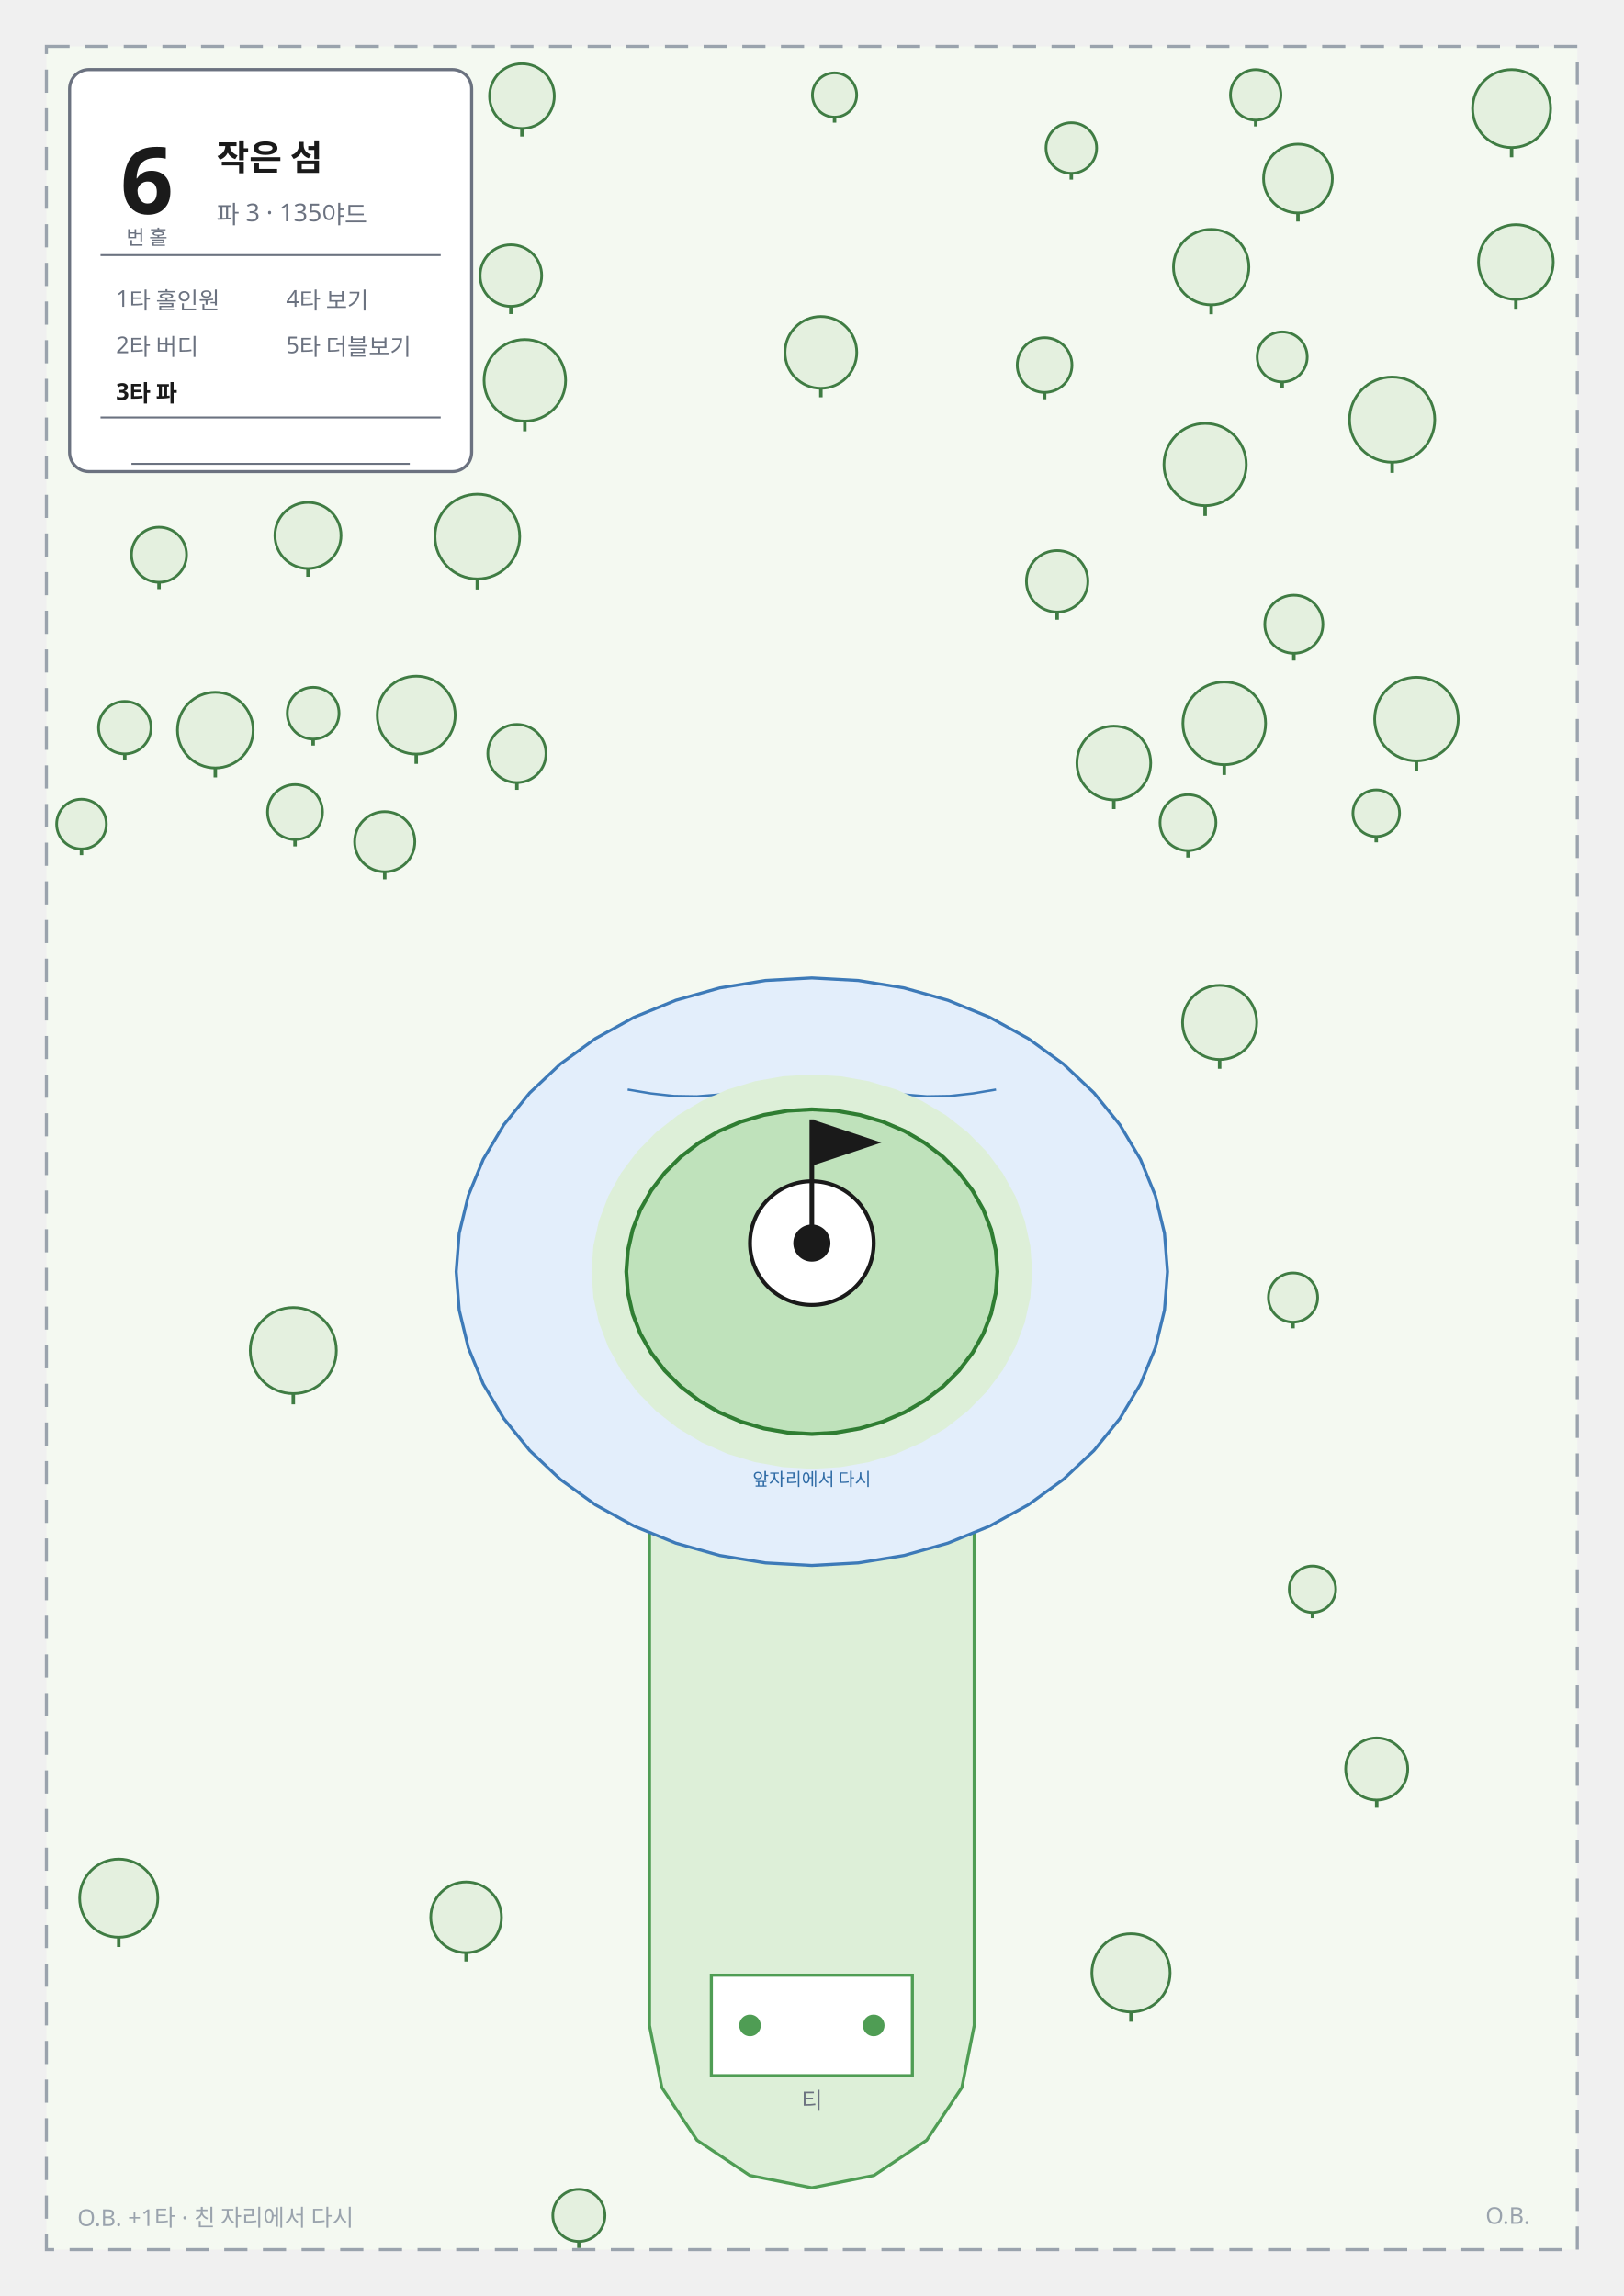
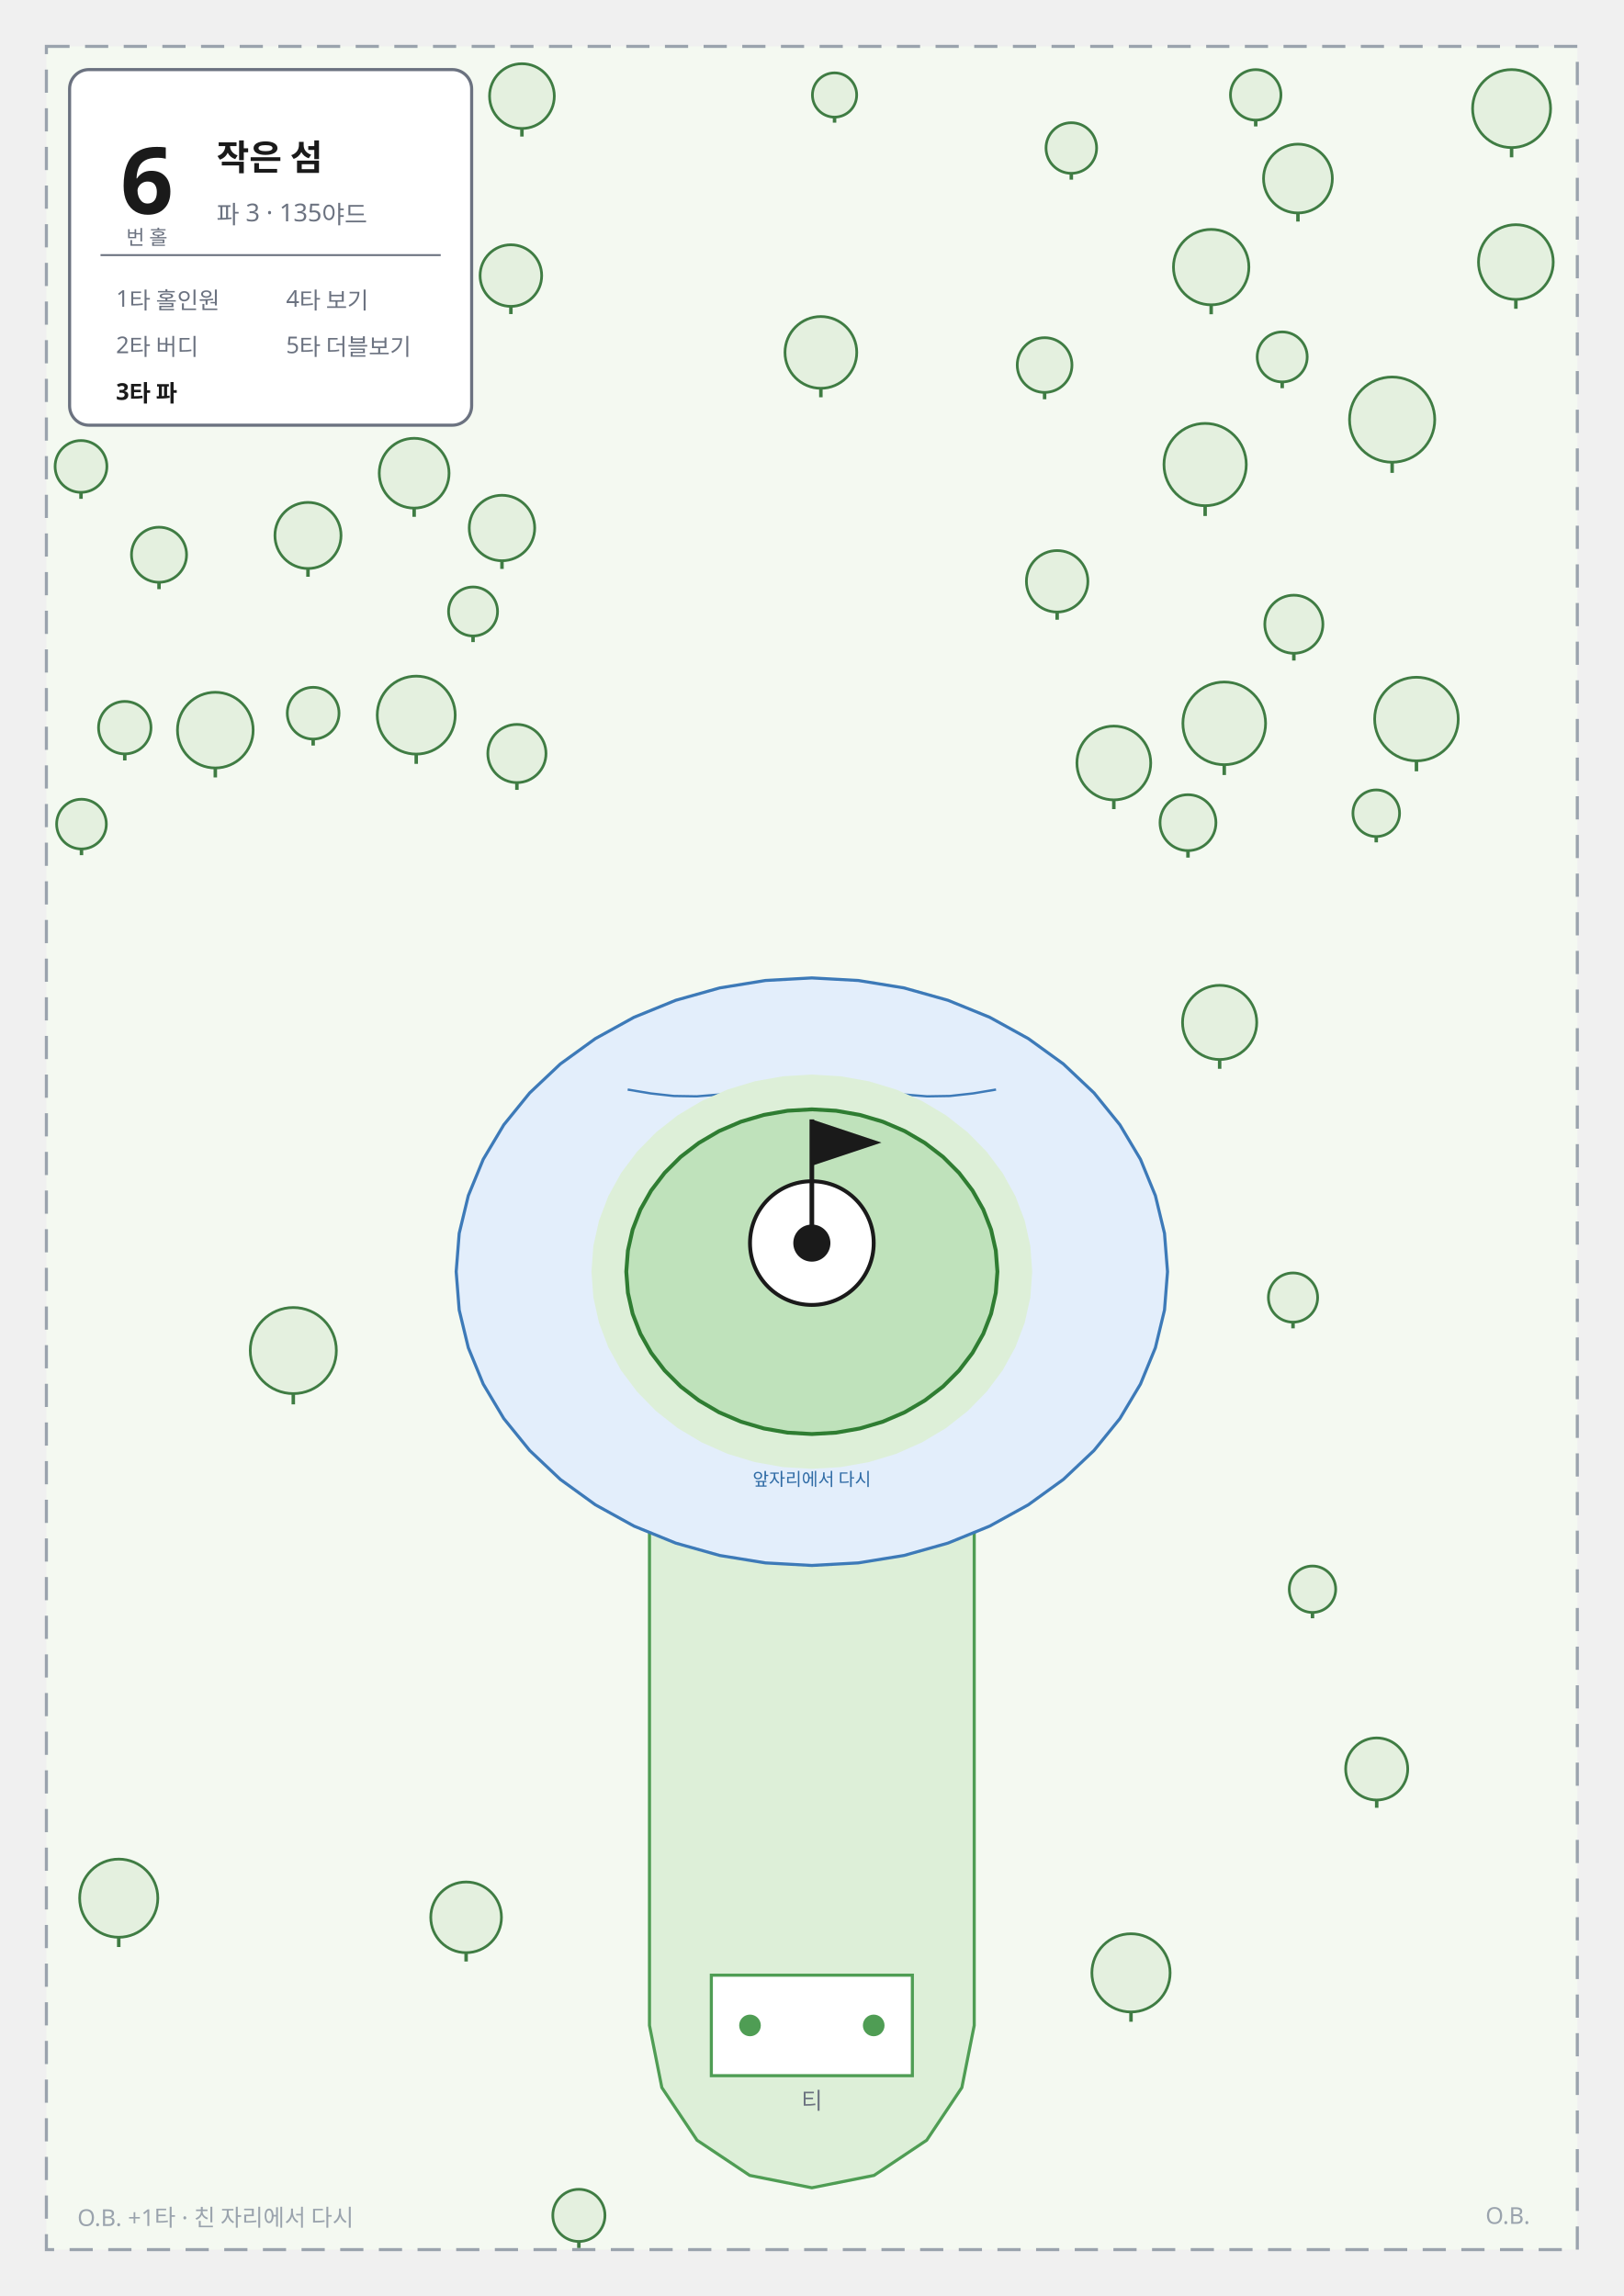
<svg xmlns="http://www.w3.org/2000/svg" width="210mm" height="297mm" viewBox="0 0 210 297" font-family="Noto Sans KR">
  <g id="pc-art" fill="#1a1a1a" stroke="none">
    <rect x="6" y="6" width="198" height="285" fill="#f4f9f1" stroke="#9aa3ad" stroke-width="0.4" stroke-dasharray="3 2" />
    <path d="M84 262 L84 259.3 L84 255.87 L84 251.82 L84 247.28 L84 242.35 L84 237.16 L84 231.82 L84 226.44 L84 221.16 L84 216.08 L84 211.32 L84 207 L84 202.89 L84 198.7 L84 194.5 L84 190.33 L84 186.25 L84 182.31 L84 178.56 L84 177.1 L85.6 169.06 L90.15 162.25 L96.96 157.7 L105 156.1 L113.04 157.7 L119.85 162.25 L124.4 169.06 L126 177.1 L126 178.56 L126 182.31 L126 186.25 L126 190.33 L126 194.5 L126 198.7 L126 202.89 L126 207 L126 211.32 L126 216.08 L126 221.16 L126 226.44 L126 231.82 L126 237.16 L126 242.35 L126 247.28 L126 251.82 L126 255.87 L126 259.3 L126 262 L124.4 270.04 L119.85 276.85 L113.04 281.4 L105 283 L96.96 281.4 L90.15 276.85 L85.6 270.04 Z" fill="#ddefd8" stroke="#4f9d54" stroke-width="0.4" />
    <path d="M151 164.5 L150.61 169.46 L149.43 174.34 L147.5 179.04 L144.84 183.5 L141.49 187.63 L137.53 191.37 L133 194.65 L128 197.41 L122.6 199.61 L116.91 201.21 L111 202.17 L105 202.5 L99 202.17 L93.09 201.21 L87.4 199.61 L82 197.41 L77 194.65 L72.47 191.37 L68.51 187.63 L65.16 183.5 L62.5 179.04 L60.57 174.34 L59.39 169.46 L59 164.5 L59.39 159.54 L60.57 154.66 L62.5 149.96 L65.16 145.5 L68.51 141.37 L72.47 137.63 L77 134.35 L82 131.59 L87.4 129.39 L93.09 127.79 L99 126.83 L105 126.5 L111 126.83 L116.91 127.79 L122.6 129.39 L128 131.59 L133 134.35 L137.53 137.63 L141.49 141.37 L144.84 145.5 L147.5 149.96 L149.43 154.66 L150.61 159.54 Z" fill="#e3eefb" stroke="#3d7ab8" stroke-width="0.4" />
    <path d="M81.18 140.94 L84.16 141.44 L87.13 141.77 L90.11 141.82 L93.09 141.58 L96.07 141.12 L99.04 140.6 L102.02 140.19 L105 140.04 L107.98 140.19 L110.96 140.6 L113.93 141.12 L116.91 141.58 L119.89 141.82 L122.87 141.77 L125.84 141.44 L128.82 140.94" fill="none" stroke="#3d7ab8" stroke-width="0.3" />
    <text x="105" y="186.56" font-size="3" dominant-baseline="central" fill="#2f6ba5" text-anchor="middle" font-weight="bold">+1타</text>
    <text x="105" y="191.165" font-size="2.3" dominant-baseline="central" fill="#2f6ba5" text-anchor="middle">앞자리에서 다시</text>
    <path d="M133.5 164.5 L133.26 167.83 L132.53 171.1 L131.33 174.26 L129.68 177.25 L127.61 180.02 L125.15 182.53 L122.35 184.73 L119.25 186.58 L115.91 188.06 L112.38 189.13 L108.72 189.78 L105 190 L101.28 189.78 L97.62 189.13 L94.09 188.06 L90.75 186.58 L87.65 184.73 L84.85 182.53 L82.39 180.02 L80.32 177.25 L78.67 174.26 L77.47 171.1 L76.74 167.83 L76.5 164.5 L76.74 161.17 L77.47 157.9 L78.67 154.74 L80.32 151.75 L82.39 148.98 L84.85 146.47 L87.65 144.27 L90.75 142.42 L94.09 140.94 L97.62 139.87 L101.28 139.22 L105 139 L108.72 139.22 L112.38 139.87 L115.91 140.94 L119.25 142.42 L122.35 144.27 L125.15 146.47 L127.61 148.98 L129.68 151.75 L131.33 154.74 L132.53 157.9 L133.26 161.17 Z" fill="#ddefd8" stroke="none" />
    <path d="M129 164.5 L128.79 167.24 L128.18 169.94 L127.17 172.54 L125.78 175 L124.04 177.28 L121.97 179.35 L119.61 181.16 L117 182.69 L114.18 183.9 L111.21 184.78 L108.13 185.32 L105 185.5 L101.87 185.32 L98.79 184.78 L95.82 183.9 L93 182.69 L90.39 181.16 L88.03 179.35 L85.96 177.28 L84.22 175 L82.83 172.54 L81.82 169.94 L81.21 167.24 L81 164.5 L81.21 161.76 L81.82 159.06 L82.83 156.46 L84.22 154 L85.96 151.72 L88.03 149.65 L90.39 147.84 L93 146.31 L95.82 145.1 L98.79 144.22 L101.87 143.68 L105 143.5 L108.13 143.68 L111.21 144.22 L114.18 145.1 L117 146.31 L119.61 147.84 L121.97 149.65 L124.04 151.72 L125.78 154 L127.17 156.46 L128.18 159.06 L128.79 161.76 Z" fill="#bfe2bb" stroke="#2f7d32" stroke-width="0.5" />
    <line x1="27.847" y1="97.137" x2="27.847" y2="100.564" stroke="#3f7c43" stroke-width="0.45" />
    <circle cx="27.847" cy="94.445" r="4.895" fill="#e4f0df" stroke="#3f7c43" stroke-width="0.35" />
    <line x1="40.502" y1="94.097" x2="40.502" y2="96.44" stroke="#3f7c43" stroke-width="0.45" />
    <circle cx="40.502" cy="92.256" r="3.347" fill="#e4f0df" stroke="#3f7c43" stroke-width="0.35" />
    <line x1="39.833" y1="71.616" x2="39.833" y2="74.607" stroke="#3f7c43" stroke-width="0.45" />
    <circle cx="39.833" cy="69.265" r="4.274" fill="#e4f0df" stroke="#3f7c43" stroke-width="0.35" />
    <line x1="66.853" y1="99.539" x2="66.853" y2="102.172" stroke="#3f7c43" stroke-width="0.45" />
    <circle cx="66.853" cy="97.47" r="3.762" fill="#e4f0df" stroke="#3f7c43" stroke-width="0.35" />
    <line x1="16.137" y1="95.993" x2="16.137" y2="98.368" stroke="#3f7c43" stroke-width="0.45" />
    <circle cx="16.137" cy="94.127" r="3.393" fill="#e4f0df" stroke="#3f7c43" stroke-width="0.35" />
    <line x1="53.832" y1="95.278" x2="53.832" y2="98.808" stroke="#3f7c43" stroke-width="0.45" />
    <circle cx="53.832" cy="92.505" r="5.042" fill="#e4f0df" stroke="#3f7c43" stroke-width="0.35" />
-     <line x1="61.737" y1="72.42" x2="61.737" y2="76.256" stroke="#3f7c43" stroke-width="0.45" />
-     <circle cx="61.737" cy="69.406" r="5.48" fill="#e4f0df" stroke="#3f7c43" stroke-width="0.35" />
+     <line x1="53.564" y1="63.694" x2="53.564" y2="66.854" stroke="#3f7c43" stroke-width="0.45" />
+     <circle cx="53.564" cy="61.211" r="4.514" fill="#e4f0df" stroke="#3f7c43" stroke-width="0.35" />
    <line x1="20.567" y1="73.718" x2="20.567" y2="76.211" stroke="#3f7c43" stroke-width="0.45" />
    <circle cx="20.567" cy="71.759" r="3.562" fill="#e4f0df" stroke="#3f7c43" stroke-width="0.35" />
+     <line x1="64.922" y1="70.629" x2="64.922" y2="73.593" stroke="#3f7c43" stroke-width="0.45" />
+     <circle cx="64.922" cy="68.3" r="4.234" fill="#e4f0df" stroke="#3f7c43" stroke-width="0.35" />
    <line x1="66.075" y1="37.837" x2="66.075" y2="40.625" stroke="#3f7c43" stroke-width="0.45" />
    <circle cx="66.075" cy="35.647" r="3.983" fill="#e4f0df" stroke="#3f7c43" stroke-width="0.35" />
    <line x1="10.538" y1="108.37" x2="10.538" y2="110.62" stroke="#3f7c43" stroke-width="0.45" />
    <circle cx="10.538" cy="106.602" r="3.215" fill="#e4f0df" stroke="#3f7c43" stroke-width="0.35" />
+     <line x1="10.476" y1="62.18" x2="10.476" y2="64.526" stroke="#3f7c43" stroke-width="0.45" />
+     <circle cx="10.476" cy="60.338" r="3.35" fill="#e4f0df" stroke="#3f7c43" stroke-width="0.35" />
    <line x1="67.503" y1="14.733" x2="67.503" y2="17.664" stroke="#3f7c43" stroke-width="0.45" />
    <circle cx="67.503" cy="12.43" r="4.188" fill="#e4f0df" stroke="#3f7c43" stroke-width="0.35" />
-     <line x1="49.759" y1="111.023" x2="49.759" y2="113.748" stroke="#3f7c43" stroke-width="0.45" />
-     <circle cx="49.759" cy="108.883" r="3.892" fill="#e4f0df" stroke="#3f7c43" stroke-width="0.35" />
-     <line x1="67.879" y1="52.097" x2="67.879" y2="55.789" stroke="#3f7c43" stroke-width="0.45" />
-     <circle cx="67.879" cy="49.197" r="5.273" fill="#e4f0df" stroke="#3f7c43" stroke-width="0.35" />
-     <line x1="38.157" y1="106.999" x2="38.157" y2="109.487" stroke="#3f7c43" stroke-width="0.45" />
-     <circle cx="38.157" cy="105.044" r="3.554" fill="#e4f0df" stroke="#3f7c43" stroke-width="0.35" />
+     <line x1="61.181" y1="80.84" x2="61.181" y2="83.058" stroke="#3f7c43" stroke-width="0.45" />
+     <circle cx="61.181" cy="79.097" r="3.168" fill="#e4f0df" stroke="#3f7c43" stroke-width="0.35" />
    <line x1="177.995" y1="106.854" x2="177.995" y2="108.964" stroke="#3f7c43" stroke-width="0.45" />
    <circle cx="177.995" cy="105.195" r="3.016" fill="#e4f0df" stroke="#3f7c43" stroke-width="0.35" />
    <line x1="144.055" y1="101.321" x2="144.055" y2="104.662" stroke="#3f7c43" stroke-width="0.45" />
    <circle cx="144.055" cy="98.697" r="4.772" fill="#e4f0df" stroke="#3f7c43" stroke-width="0.35" />
    <line x1="156.646" y1="37.235" x2="156.646" y2="40.649" stroke="#3f7c43" stroke-width="0.45" />
    <circle cx="156.646" cy="34.553" r="4.877" fill="#e4f0df" stroke="#3f7c43" stroke-width="0.35" />
    <line x1="167.339" y1="82.816" x2="167.339" y2="85.445" stroke="#3f7c43" stroke-width="0.45" />
    <circle cx="167.339" cy="80.749" r="3.757" fill="#e4f0df" stroke="#3f7c43" stroke-width="0.35" />
    <line x1="196.053" y1="36.558" x2="196.053" y2="39.941" stroke="#3f7c43" stroke-width="0.45" />
    <circle cx="196.053" cy="33.899" r="4.833" fill="#e4f0df" stroke="#3f7c43" stroke-width="0.35" />
    <line x1="180.051" y1="57.31" x2="180.051" y2="61.168" stroke="#3f7c43" stroke-width="0.45" />
    <circle cx="180.051" cy="54.279" r="5.511" fill="#e4f0df" stroke="#3f7c43" stroke-width="0.35" />
    <line x1="167.868" y1="25.544" x2="167.868" y2="28.659" stroke="#3f7c43" stroke-width="0.45" />
    <circle cx="167.868" cy="23.096" r="4.45" fill="#e4f0df" stroke="#3f7c43" stroke-width="0.35" />
    <line x1="158.336" y1="96.509" x2="158.336" y2="100.252" stroke="#3f7c43" stroke-width="0.45" />
    <circle cx="158.336" cy="93.569" r="5.347" fill="#e4f0df" stroke="#3f7c43" stroke-width="0.35" />
    <line x1="155.864" y1="63.02" x2="155.864" y2="66.745" stroke="#3f7c43" stroke-width="0.45" />
    <circle cx="155.864" cy="60.093" r="5.322" fill="#e4f0df" stroke="#3f7c43" stroke-width="0.35" />
    <line x1="162.406" y1="14.067" x2="162.406" y2="16.353" stroke="#3f7c43" stroke-width="0.45" />
    <circle cx="162.406" cy="12.271" r="3.265" fill="#e4f0df" stroke="#3f7c43" stroke-width="0.35" />
    <line x1="165.832" y1="47.948" x2="165.832" y2="50.212" stroke="#3f7c43" stroke-width="0.45" />
    <circle cx="165.832" cy="46.169" r="3.234" fill="#e4f0df" stroke="#3f7c43" stroke-width="0.35" />
    <line x1="183.195" y1="95.987" x2="183.195" y2="99.772" stroke="#3f7c43" stroke-width="0.45" />
    <circle cx="183.195" cy="93.013" r="5.407" fill="#e4f0df" stroke="#3f7c43" stroke-width="0.35" />
    <line x1="195.5" y1="16.819" x2="195.5" y2="20.349" stroke="#3f7c43" stroke-width="0.45" />
    <circle cx="195.5" cy="14.045" r="5.044" fill="#e4f0df" stroke="#3f7c43" stroke-width="0.35" />
    <line x1="153.646" y1="108.404" x2="153.646" y2="110.935" stroke="#3f7c43" stroke-width="0.45" />
    <circle cx="153.646" cy="106.415" r="3.616" fill="#e4f0df" stroke="#3f7c43" stroke-width="0.35" />
    <line x1="138.558" y1="20.947" x2="138.558" y2="23.238" stroke="#3f7c43" stroke-width="0.45" />
    <circle cx="138.558" cy="19.148" r="3.272" fill="#e4f0df" stroke="#3f7c43" stroke-width="0.35" />
    <line x1="178.054" y1="231.034" x2="178.054" y2="233.845" stroke="#3f7c43" stroke-width="0.45" />
    <circle cx="178.054" cy="228.826" r="4.015" fill="#e4f0df" stroke="#3f7c43" stroke-width="0.35" />
    <line x1="37.934" y1="177.765" x2="37.934" y2="181.662" stroke="#3f7c43" stroke-width="0.45" />
    <circle cx="37.934" cy="174.703" r="5.567" fill="#e4f0df" stroke="#3f7c43" stroke-width="0.35" />
    <line x1="107.936" y1="13.863" x2="107.936" y2="15.866" stroke="#3f7c43" stroke-width="0.45" />
    <circle cx="107.936" cy="12.289" r="2.862" fill="#e4f0df" stroke="#3f7c43" stroke-width="0.35" />
    <line x1="146.276" y1="257.982" x2="146.276" y2="261.523" stroke="#3f7c43" stroke-width="0.45" />
    <circle cx="146.276" cy="255.2" r="5.058" fill="#e4f0df" stroke="#3f7c43" stroke-width="0.35" />
    <line x1="136.726" y1="77.38" x2="136.726" y2="80.162" stroke="#3f7c43" stroke-width="0.45" />
    <circle cx="136.726" cy="75.194" r="3.975" fill="#e4f0df" stroke="#3f7c43" stroke-width="0.35" />
    <line x1="74.869" y1="288.428" x2="74.869" y2="290.789" stroke="#3f7c43" stroke-width="0.45" />
    <circle cx="74.869" cy="286.572" r="3.373" fill="#e4f0df" stroke="#3f7c43" stroke-width="0.35" />
    <line x1="60.284" y1="250.531" x2="60.284" y2="253.731" stroke="#3f7c43" stroke-width="0.45" />
    <circle cx="60.284" cy="248.017" r="4.571" fill="#e4f0df" stroke="#3f7c43" stroke-width="0.35" />
    <line x1="167.231" y1="169.597" x2="167.231" y2="171.826" stroke="#3f7c43" stroke-width="0.45" />
    <circle cx="167.231" cy="167.846" r="3.184" fill="#e4f0df" stroke="#3f7c43" stroke-width="0.35" />
    <line x1="15.357" y1="248.32" x2="15.357" y2="251.857" stroke="#3f7c43" stroke-width="0.45" />
    <circle cx="15.357" cy="245.54" r="5.054" fill="#e4f0df" stroke="#3f7c43" stroke-width="0.35" />
    <line x1="169.749" y1="207.229" x2="169.749" y2="209.331" stroke="#3f7c43" stroke-width="0.45" />
    <circle cx="169.749" cy="205.577" r="3.003" fill="#e4f0df" stroke="#3f7c43" stroke-width="0.35" />
    <line x1="135.103" y1="49.168" x2="135.103" y2="51.645" stroke="#3f7c43" stroke-width="0.45" />
    <circle cx="135.103" cy="47.221" r="3.539" fill="#e4f0df" stroke="#3f7c43" stroke-width="0.35" />
    <line x1="106.167" y1="48.14" x2="106.167" y2="51.389" stroke="#3f7c43" stroke-width="0.45" />
    <circle cx="106.167" cy="45.588" r="4.641" fill="#e4f0df" stroke="#3f7c43" stroke-width="0.35" />
    <line x1="157.741" y1="134.894" x2="157.741" y2="138.253" stroke="#3f7c43" stroke-width="0.45" />
    <circle cx="157.741" cy="132.255" r="4.798" fill="#e4f0df" stroke="#3f7c43" stroke-width="0.35" />
    <text x="10" y="286.5" font-size="3" dominant-baseline="central" fill="#9aa3ad" text-anchor="start">O.B. +1타 · 친 자리에서 다시</text>
    <text x="195" y="286.5" font-size="3" dominant-baseline="central" fill="#9aa3ad" text-anchor="middle">O.B.</text>
    <path d="M92 268.5 L92 255.5 L118 255.5 L118 268.5 Z" fill="#ffffff" stroke="#4f9d54" stroke-width="0.4" />
    <circle cx="97" cy="262" r="1.4" fill="#4f9d54" stroke="none" />
    <circle cx="113" cy="262" r="1.4" fill="#4f9d54" stroke="none" />
    <text x="105" y="271.5" font-size="3" dominant-baseline="central" fill="#6b7280" text-anchor="middle">티</text>
    <circle cx="105" cy="160.8" r="8" fill="#ffffff" stroke="#1a1a1a" stroke-width="0.5" />
    <circle cx="105" cy="160.8" r="2.4" fill="#1a1a1a" stroke="none" />
    <line x1="105" y1="160.8" x2="105" y2="144.8" stroke="#1a1a1a" stroke-width="0.6" />
    <path d="M105 144.8 L114 147.8 L105 150.8 Z" fill="#1a1a1a" stroke="none" />
-     <rect x="9" y="9" width="52" height="52" fill="#ffffff" stroke="#6b7280" stroke-width="0.4" rx="2.5" />
+     <rect x="9" y="9" width="52" height="46" fill="#ffffff" stroke="#6b7280" stroke-width="0.4" rx="2.5" />
    <text x="19" y="23" font-size="12" dominant-baseline="central" text-anchor="middle" font-weight="bold">6</text>
    <text x="19" y="30.5" font-size="2.6" dominant-baseline="central" fill="#6b7280" text-anchor="middle">번 홀</text>
    <text x="28" y="20" font-size="4.6" dominant-baseline="central" text-anchor="start" font-weight="bold">작은 섬</text>
    <text x="28" y="27.5" font-size="3.2" dominant-baseline="central" fill="#6b7280" text-anchor="start">파 3 · 135야드</text>
    <line x1="13" y1="33" x2="57" y2="33" stroke="#6b7280" stroke-width="0.25" />
-     <line x1="13" y1="54" x2="57" y2="54" stroke="#6b7280" stroke-width="0.25" />
    <text x="15" y="38.5" font-size="3" dominant-baseline="central" text-anchor="start" fill="#6b7280">1타 홀인원</text>
    <text x="15" y="44.5" font-size="3" dominant-baseline="central" text-anchor="start" fill="#6b7280">2타 버디</text>
    <text x="15" y="50.5" font-size="3" dominant-baseline="central" text-anchor="start" font-weight="bold" fill="#1a1a1a">3타 파</text>
    <text x="37" y="38.5" font-size="3" dominant-baseline="central" text-anchor="start" fill="#6b7280">4타 보기</text>
    <text x="37" y="44.5" font-size="3" dominant-baseline="central" text-anchor="start" fill="#6b7280">5타 더블보기</text>
-     <line x1="17" y1="60" x2="53" y2="60" stroke="#6b7280" stroke-width="0.25" />
  </g>
  <g id="pc-slot" />
</svg>
